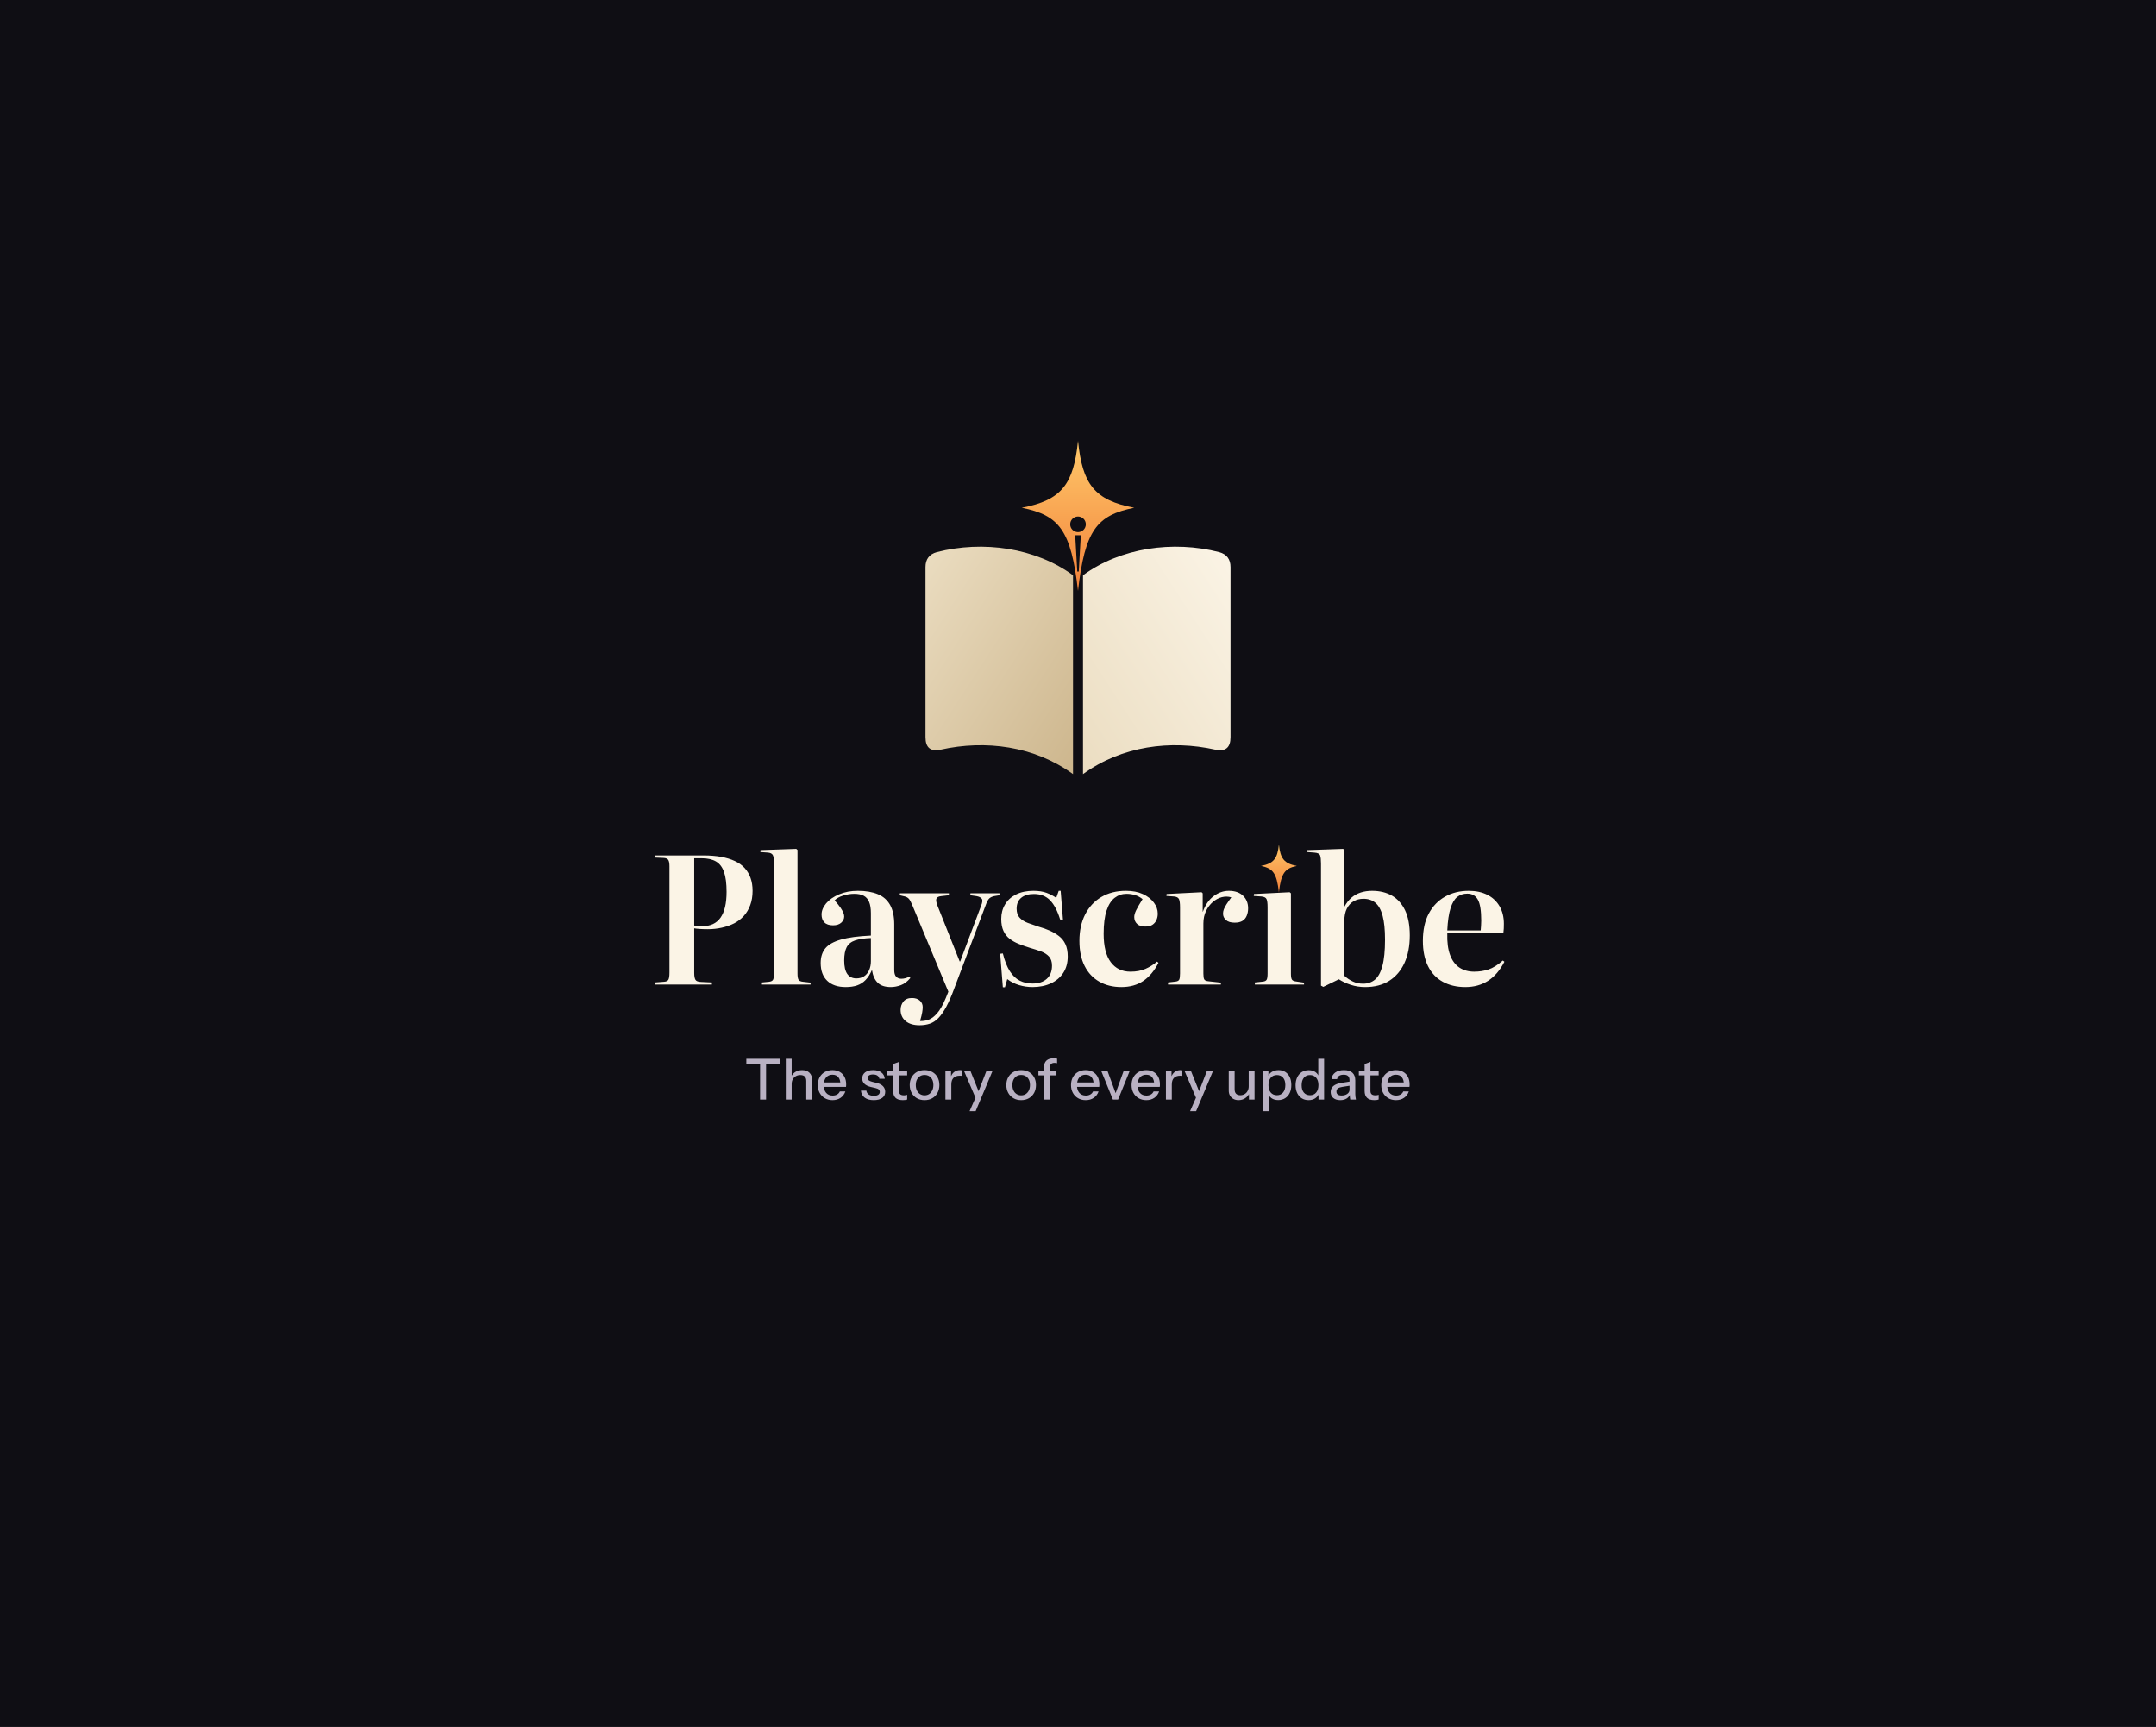
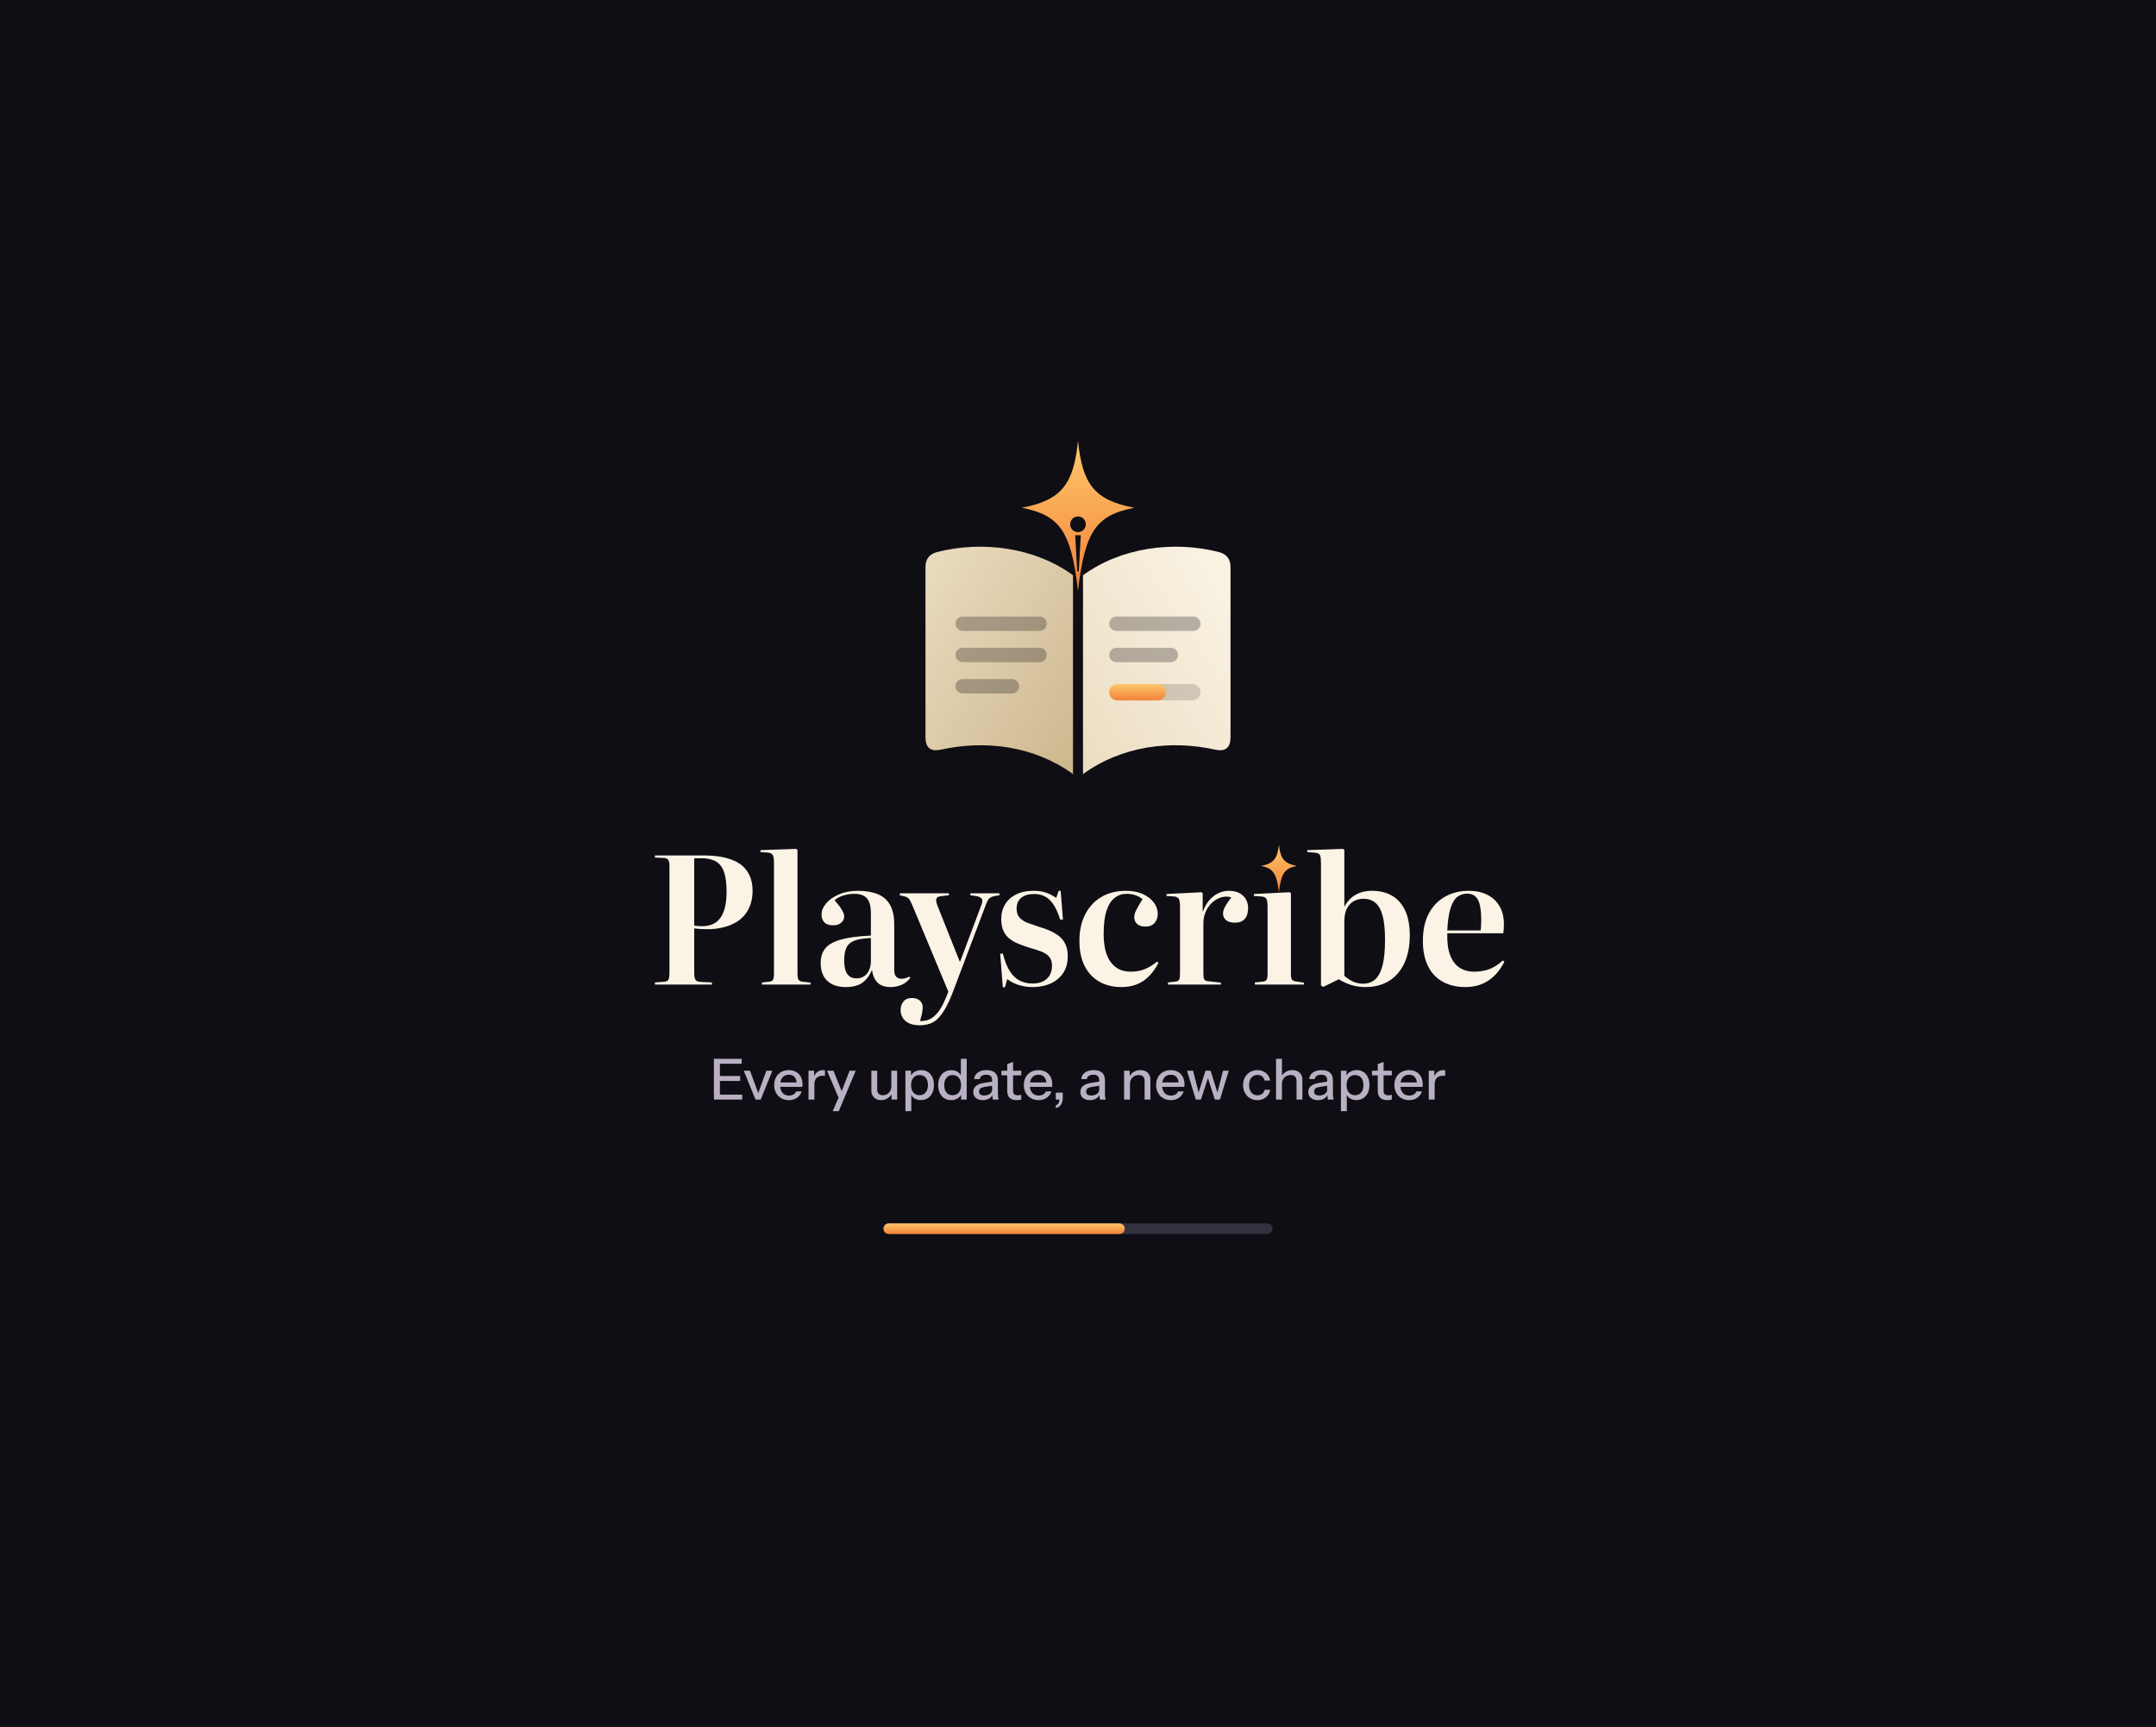
<svg xmlns="http://www.w3.org/2000/svg" width="1024" height="820" viewBox="0 0 1024 820">
  <defs>
    <linearGradient id="fl" x1="0" y1="0" x2="1" y2="1">
      <stop offset="0" stop-color="#EBDDC1" />
      <stop offset="1" stop-color="#CDB68D" />
    </linearGradient>
    <linearGradient id="fr" x1="1" y1="0" x2="0" y2="1">
      <stop offset="0" stop-color="#FBF4E6" />
      <stop offset="1" stop-color="#EBDDC1" />
    </linearGradient>
    <linearGradient id="fs" x1="0" y1="0" x2="0" y2="1">
      <stop offset="0" stop-color="#FFC86A" />
      <stop offset="1" stop-color="#F2813A" />
    </linearGradient>
  </defs>
  <rect width="100%" height="100%" fill="#0F0E14" />
  <g transform="translate(417.0 201.9) scale(2.9688)">
    <path d="M31.2 24C25.2 19.6 16.8 18.4 9.4 20.3Q7.6 20.8 7.6 22.7V49.9Q7.6 52.4 10 51.9C17.2 50.3 25 51.3 31.2 55.8Z" fill="url(#fl)" />
    <path d="M32.8 24C38.8 19.6 47.2 18.4 54.6 20.3Q56.4 20.8 56.4 22.7V49.9Q56.4 52.4 54 51.9C46.8 50.3 39 51.3 32.8 55.8Z" fill="url(#fr)" />
+     <rect x="12.4" y="30.6" width="14.6" height="2.3" rx="1.15" fill="#0F0E14" fill-opacity=".28" />
+     <rect x="12.4" y="35.6" width="14.6" height="2.3" rx="1.15" fill="#0F0E14" fill-opacity=".28" />
+     <rect x="12.4" y="40.6" width="10.2" height="2.3" rx="1.15" fill="#0F0E14" fill-opacity=".28" />
+     <rect x="37" y="30.6" width="14.6" height="2.3" rx="1.15" fill="#0F0E14" fill-opacity=".28" />
+     <rect x="37" y="35.6" width="11" height="2.3" rx="1.15" fill="#0F0E14" fill-opacity=".28" />
+     <rect x="37" y="41.4" width="14.6" height="2.6" rx="1.3" fill="#0F0E14" fill-opacity=".16" />
+     <rect x="37" y="41.4" width="9.05" height="2.6" rx="1.3" fill="url(#fs)" />
    <path d="M32 2.5C32.7 9.4 34.6 12 41 13.2C35 14.4 33.1 16.8 32 26.5C30.9 16.8 29 14.4 23 13.2C29.4 12 31.3 9.4 32 2.5ZM32 14.6a1.25 1.25 0 1 1 0 2.5a1.25 1.25 0 1 1 0-2.5ZM31.55 17.6H32.45L32.12 23.4H31.88Z" fill="url(#fs)" fill-rule="evenodd" />
  </g>
  <g transform="translate(306.7 467.5)">
    <path d="M4.37 0V-1.01L8.65 -1.34Q10.25 -1.43 10.75 -2.31Q11.26 -3.19 11.26 -5.71V-56.2Q11.26 -58.3 10.71 -59.18Q10.16 -60.06 8.4 -60.14L4.37 -60.31V-61.32H27.47Q32.09 -61.32 35.78 -60.65Q39.48 -59.98 42.29 -58.67Q45.11 -57.37 46.96 -55.36Q48.8 -53.34 49.77 -50.65Q50.74 -47.96 50.74 -44.52Q50.74 -40.74 49.64 -37.76Q48.55 -34.78 46.58 -32.59Q44.6 -30.41 41.96 -29.06Q39.31 -27.72 36.12 -27.01Q32.93 -26.29 29.48 -26.29Q27.22 -26.29 25.49 -26.42Q23.77 -26.54 23.02 -26.71V-5.46Q23.02 -3.36 23.56 -2.35Q24.11 -1.34 26.21 -1.26L31.42 -1.01V0ZM26.8 -27.72Q32.68 -27.72 35.53 -31.79Q38.39 -35.87 38.39 -44.02Q38.39 -49.98 37.17 -53.47Q35.95 -56.95 33.35 -58.46Q30.74 -59.98 26.54 -59.98H23.02V-28.06Q23.6 -27.89 24.65 -27.8Q25.7 -27.72 26.8 -27.72ZM55.19 0V-1.01L58.55 -1.34Q60.06 -1.51 60.48 -2.35Q60.9 -3.19 60.9 -5.46V-57.71Q60.9 -60.48 60.35 -61.49Q59.81 -62.5 58.04 -62.66L54.43 -62.92L54.52 -63.84L71.48 -64.43L72.07 -63.92V-5.21Q72.07 -3.19 72.53 -2.35Q73 -1.51 74.68 -1.34L78.29 -0.92V0ZM95 1.18Q89.29 1.18 86.18 -1.81Q83.08 -4.79 83.08 -10.25Q83.08 -14.53 85.3 -17.22Q87.53 -19.91 92.74 -21.38Q97.94 -22.85 106.93 -23.27V-33.85Q106.93 -37.21 106.09 -39.23Q105.25 -41.24 103.53 -42.17Q101.81 -43.09 99.04 -43.09Q96.43 -43.09 93.74 -42.25Q91.06 -41.41 89.71 -39.98Q91.56 -37.88 92.53 -36.46Q93.49 -35.03 93.87 -34.06Q94.25 -33.1 94.25 -32.34Q94.25 -30.66 92.86 -29.4Q91.48 -28.14 88.96 -28.14Q86.18 -28.14 84.84 -29.53Q83.5 -30.91 83.5 -33.26Q83.5 -35.95 85.68 -38.56Q87.86 -41.16 91.81 -42.84Q95.76 -44.52 100.72 -44.52Q106.34 -44.52 110.21 -42.92Q114.07 -41.33 116.05 -37.8Q118.02 -34.27 118.02 -28.56V-6.89Q118.02 -4.7 118.94 -3.74Q119.87 -2.77 121.38 -2.77Q122.3 -2.77 123.27 -3.02Q124.24 -3.28 125.24 -3.78L125.66 -3.11Q123.56 -0.59 121.13 0.29Q118.69 1.18 116.42 1.18Q112.22 1.18 110.12 -0.92Q108.02 -3.02 107.44 -6.97Q106.18 -4.03 104.45 -2.23Q102.73 -0.42 100.42 0.38Q98.11 1.18 95 1.18ZM100.04 -2.94Q102.14 -2.94 103.7 -3.95Q105.25 -4.96 106.09 -6.85Q106.93 -8.74 106.93 -11.09V-22.09Q102.23 -21.92 99.41 -20.96Q96.6 -19.99 95.42 -17.72Q94.25 -15.46 94.25 -11.42Q94.25 -7.14 95.72 -5.04Q97.19 -2.94 100.04 -2.94ZM130.03 19.32Q125.75 19.32 123.4 17.3Q121.04 15.29 121.04 12.01Q121.04 9.74 122.39 8.06Q123.73 6.38 126.42 6.38Q128.77 6.38 130.16 7.6Q131.54 8.82 131.54 10.75Q131.54 11.76 131.29 13.23Q131.04 14.7 130.28 17.3Q132.3 17.39 134.27 16.72Q136.25 16.04 138.35 13.69Q140.45 11.34 142.55 6.3L143.72 3.36L126.84 -37.13Q125.75 -39.82 125.03 -40.66Q124.32 -41.5 123.06 -41.83L120.62 -42.42L120.71 -43.34H143.98V-42.42L140.36 -42Q138.6 -41.83 138.1 -40.91Q137.59 -39.98 138.52 -37.55L149.1 -11H149.35L159.26 -37.38Q160.27 -39.82 159.6 -40.74Q158.93 -41.66 157.08 -42L154.14 -42.42L154.22 -43.34H168V-42.42L165.48 -42Q163.97 -41.66 163.13 -40.87Q162.29 -40.07 161.36 -37.46L146.58 1.68Q144.65 6.97 142.8 10.42Q140.95 13.86 139.06 15.83Q137.17 17.81 134.95 18.56Q132.72 19.32 130.03 19.32ZM169.6 1.26 168.34 -14.62 169.6 -14.78Q170.94 -9.41 172.96 -6.3Q174.97 -3.19 177.66 -1.85Q180.35 -0.5 183.71 -0.5Q187.99 -0.5 190.47 -2.73Q192.95 -4.96 192.95 -8.99Q192.95 -11.76 191.52 -13.31Q190.09 -14.87 187.7 -15.75Q185.3 -16.63 182.36 -17.47Q179.68 -18.31 177.24 -19.28Q174.8 -20.24 172.87 -21.71Q170.94 -23.18 169.89 -25.49Q168.84 -27.8 168.84 -31.16Q168.84 -35.03 170.65 -38.05Q172.45 -41.08 175.9 -42.8Q179.34 -44.52 184.13 -44.52Q187.82 -44.52 190.39 -43.55Q192.95 -42.59 194.96 -41.16L196.14 -44.52H197.06L198.16 -30.83L196.81 -30.91Q194.96 -36.96 192.07 -39.98Q189.17 -43.01 184.38 -43.01Q180.52 -43.01 178.33 -41.2Q176.15 -39.4 176.15 -36.04Q176.15 -33.26 177.62 -31.71Q179.09 -30.16 181.48 -29.27Q183.88 -28.39 186.65 -27.47Q189.42 -26.71 191.86 -25.62Q194.29 -24.53 196.27 -23.02Q198.24 -21.5 199.33 -19.15Q200.42 -16.8 200.42 -13.36Q200.42 -8.82 198.32 -5.59Q196.22 -2.35 192.44 -0.59Q188.66 1.18 183.71 1.18Q180.43 1.18 177.32 0.25Q174.22 -0.67 171.7 -2.6L170.6 1.26ZM225.88 1.18Q219.91 1.18 215.42 -1.39Q210.92 -3.95 208.45 -8.82Q205.97 -13.69 205.97 -20.75Q205.97 -27.97 208.7 -33.31Q211.43 -38.64 216.38 -41.58Q221.34 -44.52 228.06 -44.52Q232.76 -44.52 236.12 -42.97Q239.48 -41.41 241.33 -38.93Q243.18 -36.46 243.18 -33.68Q243.18 -32 242.55 -30.62Q241.92 -29.23 240.66 -28.39Q239.4 -27.55 237.3 -27.55Q234.7 -27.55 233.35 -28.81Q232.01 -30.07 232.01 -32.09Q232.01 -33.43 232.93 -35.32Q233.86 -37.21 235.96 -40.57Q234.44 -41.83 232.51 -42.46Q230.58 -43.09 228.31 -43.09Q225.2 -43.09 222.73 -41.2Q220.25 -39.31 218.86 -35.11Q217.48 -30.91 217.48 -24.11Q217.48 -15.2 220.84 -10.67Q224.2 -6.13 230.24 -6.13Q234.36 -6.13 237.38 -7.48Q240.41 -8.82 242.84 -10.92L243.52 -10.33Q240.58 -4.62 236.29 -1.72Q232.01 1.18 225.88 1.18ZM248.05 0V-1.01L251.66 -1.43Q253.01 -1.6 253.39 -2.39Q253.76 -3.19 253.76 -5.29V-36.71Q253.76 -39.48 253.26 -40.57Q252.76 -41.66 250.91 -41.83L247.3 -42.08L247.38 -43.01L264.01 -43.85L264.52 -43.34V-34.61H264.6Q266.36 -39.48 269.72 -42Q273.08 -44.52 276.95 -44.52Q281.23 -44.52 283.67 -42.21Q286.1 -39.9 286.1 -36.2Q286.1 -34.36 285.47 -32.76Q284.84 -31.16 283.46 -30.28Q282.07 -29.4 279.72 -29.4Q276.95 -29.4 275.56 -30.66Q274.18 -31.92 274.18 -33.68Q274.18 -34.69 274.55 -35.7Q274.93 -36.71 275.81 -38.09Q276.7 -39.48 278.12 -41.41Q275.94 -42.08 273.63 -41.5Q271.32 -40.91 269.35 -39.23Q267.37 -37.55 266.11 -34.94Q264.85 -32.34 264.85 -28.98V-5.21Q264.85 -3.28 265.23 -2.52Q265.61 -1.76 267.12 -1.6L273.17 -0.92V0ZM289.3 0V-1.01L293.24 -1.43Q294.5 -1.6 294.92 -2.35Q295.34 -3.11 295.34 -5.29V-36.71Q295.34 -39.56 294.84 -40.61Q294.34 -41.66 292.4 -41.83L288.79 -42.08L288.88 -43.01L305.84 -43.85L306.43 -43.34V-5.12Q306.43 -3.11 306.89 -2.39Q307.36 -1.68 308.7 -1.51L312.65 -0.92V0ZM321.8 1.09 320.71 0.5V-57.54Q320.71 -60.14 320.29 -61.32Q319.87 -62.5 317.6 -62.66L314.16 -62.92L314.24 -63.84L331.21 -64.43L331.8 -63.92V-37.04H331.88Q333.23 -39.56 335.16 -41.24Q337.09 -42.92 339.57 -43.72Q342.05 -44.52 344.99 -44.52Q350.45 -44.52 354.44 -42.21Q358.43 -39.9 360.65 -35.24Q362.88 -30.58 362.88 -23.35Q362.88 -15.79 360.36 -10.29Q357.84 -4.79 353.14 -1.81Q348.43 1.18 341.71 1.18Q338.1 1.18 334.87 0.13Q331.63 -0.92 329.2 -2.52ZM340.7 -0.42Q343.98 -0.42 346.29 -2.31Q348.6 -4.2 349.86 -8.78Q351.12 -13.36 351.12 -21.34Q351.12 -28.39 349.99 -32.63Q348.85 -36.88 346.58 -38.81Q344.32 -40.74 340.87 -40.74Q338.35 -40.74 336.29 -39.61Q334.24 -38.47 333.02 -36.12Q331.8 -33.77 331.8 -30.07V-4.2Q333.48 -2.6 335.75 -1.51Q338.02 -0.42 340.7 -0.42ZM389.26 1.18Q383.12 1.18 378.55 -1.34Q373.97 -3.86 371.53 -8.78Q369.1 -13.69 369.1 -20.75Q369.1 -28.48 371.91 -33.73Q374.72 -38.98 379.64 -41.75Q384.55 -44.52 390.85 -44.52Q395.98 -44.52 399.71 -42.63Q403.45 -40.74 405.51 -37.21Q407.57 -33.68 407.57 -28.9Q407.57 -27.72 407.53 -26.63Q407.48 -25.54 407.32 -24.36H380.69Q380.52 -18.06 382.03 -14.03Q383.54 -10 386.48 -8.06Q389.42 -6.13 393.46 -6.13Q397.07 -6.13 400.26 -7.18Q403.45 -8.23 407.06 -11.42L407.82 -10.84Q404.71 -4.79 400.09 -1.81Q395.47 1.18 389.26 1.18ZM380.69 -25.7H396.56Q396.65 -26.71 396.73 -27.89Q396.82 -29.06 396.82 -30.32Q396.82 -37.46 395.22 -40.32Q393.62 -43.18 390.18 -43.18Q387.41 -43.18 385.43 -41.62Q383.46 -40.07 382.24 -36.25Q381.02 -32.42 380.69 -25.7Z" fill="#FBF4E6" />
    <path transform="translate(270.48 -68.81) scale(0.945)" d="M32 2.5C32.7 9.4 34.6 12 41 13.2C35 14.4 33.1 16.8 32 26.5C30.9 16.8 29 14.4 23 13.2C29.4 12 31.3 9.4 32 2.5Z" fill="url(#fs)" />
  </g>
-   <path transform="translate(353.61 522.10)" d="M7.39 0V-17.02H0.86V-19.35H16.77V-17.02H10.24V0ZM19.6 0V-19.35H22.39V0ZM29.33 0V-8.82Q29.33 -10.24 28.61 -10.94Q27.9 -11.64 26.5 -11.64Q25.29 -11.64 24.37 -11.1Q23.44 -10.56 22.92 -9.62Q22.39 -8.68 22.39 -7.39L22.04 -10.67Q22.71 -12.2 24.11 -13.09Q25.51 -13.98 27.36 -13.98Q29.57 -13.98 30.83 -12.74Q32.09 -11.5 32.09 -9.46V0ZM41.8 0.27Q39.73 0.27 38.16 -0.65Q36.58 -1.56 35.7 -3.17Q34.81 -4.78 34.81 -6.88Q34.81 -9 35.68 -10.6Q36.56 -12.2 38.14 -13.09Q39.73 -13.98 41.77 -13.98Q43.76 -13.98 45.23 -13.13Q46.69 -12.28 47.48 -10.78Q48.28 -9.27 48.28 -7.2Q48.28 -6.88 48.26 -6.6Q48.25 -6.32 48.2 -6.02H36.69V-8.12H46.23L45.53 -7.28Q45.53 -9.49 44.54 -10.64Q43.55 -11.8 41.77 -11.8Q39.86 -11.8 38.75 -10.5Q37.63 -9.19 37.63 -6.88Q37.63 -4.54 38.75 -3.23Q39.86 -1.91 41.85 -1.91Q43.06 -1.91 43.95 -2.41Q44.84 -2.9 45.27 -3.87H47.9Q47.23 -1.94 45.63 -0.83Q44.03 0.27 41.8 0.27ZM61.37 0.27Q58.68 0.27 57.09 -0.91Q55.51 -2.1 55.29 -4.25H57.87Q58.06 -3.06 58.96 -2.43Q59.86 -1.8 61.42 -1.8Q62.79 -1.8 63.52 -2.28Q64.24 -2.77 64.24 -3.66Q64.24 -4.3 63.83 -4.74Q63.41 -5.19 62.2 -5.48L60 -5.99Q57.93 -6.5 56.92 -7.51Q55.91 -8.52 55.91 -10Q55.91 -11.85 57.29 -12.92Q58.68 -13.98 61.1 -13.98Q63.49 -13.98 64.96 -12.9Q66.42 -11.83 66.61 -9.89H64.03Q63.87 -10.86 63.1 -11.38Q62.33 -11.91 61.02 -11.91Q59.78 -11.91 59.12 -11.46Q58.46 -11.02 58.46 -10.24Q58.46 -9.6 58.96 -9.17Q59.46 -8.74 60.61 -8.44L62.87 -7.88Q64.83 -7.39 65.83 -6.3Q66.82 -5.21 66.82 -3.68Q66.82 -1.83 65.39 -0.78Q63.95 0.27 61.37 0.27ZM75.21 0.27Q72.82 0.27 71.7 -0.85Q70.59 -1.96 70.59 -4.14V-16.85L73.36 -17.9V-4.11Q73.36 -3.04 73.92 -2.53Q74.48 -2.02 75.75 -2.02Q76.23 -2.02 76.61 -2.1Q76.98 -2.18 77.25 -2.28V-0.03Q76.96 0.11 76.42 0.19Q75.88 0.27 75.21 0.27ZM67.85 -11.48V-13.71H77.25V-11.48ZM85.51 0.27Q83.41 0.27 81.82 -0.66Q80.24 -1.59 79.35 -3.21Q78.46 -4.84 78.46 -6.91Q78.46 -9 79.36 -10.59Q80.26 -12.18 81.84 -13.08Q83.41 -13.98 85.51 -13.98Q87.63 -13.98 89.21 -13.08Q90.8 -12.18 91.67 -10.59Q92.55 -9 92.55 -6.91Q92.55 -4.84 91.67 -3.21Q90.8 -1.59 89.21 -0.66Q87.63 0.27 85.51 0.27ZM85.51 -2.02Q86.77 -2.02 87.7 -2.63Q88.62 -3.25 89.16 -4.35Q89.7 -5.46 89.7 -6.94Q89.7 -9.14 88.53 -10.42Q87.36 -11.69 85.51 -11.69Q83.68 -11.69 82.51 -10.4Q81.34 -9.11 81.34 -6.94Q81.34 -5.46 81.86 -4.35Q82.39 -3.25 83.34 -2.63Q84.3 -2.02 85.51 -2.02ZM95.42 0V-13.71H98.09V-10.3H98.22V0ZM98.22 -7.15 97.87 -10.4Q98.35 -12.15 99.54 -13.06Q100.72 -13.98 102.36 -13.98Q102.98 -13.98 103.22 -13.87V-11.24Q103.08 -11.29 102.84 -11.3Q102.6 -11.32 102.25 -11.32Q100.24 -11.32 99.23 -10.27Q98.22 -9.22 98.22 -7.15ZM106.9 5.51 110.21 -2.04 110.77 -2.93 114.94 -13.71H117.84L109.78 5.51ZM110.07 0 104.21 -13.71H107.25L112.22 -1.37ZM131.39 0.27Q129.29 0.27 127.71 -0.66Q126.12 -1.59 125.23 -3.21Q124.35 -4.84 124.35 -6.91Q124.35 -9 125.25 -10.59Q126.15 -12.18 127.72 -13.08Q129.29 -13.98 131.39 -13.98Q133.51 -13.98 135.1 -13.08Q136.68 -12.18 137.56 -10.59Q138.43 -9 138.43 -6.91Q138.43 -4.84 137.56 -3.21Q136.68 -1.59 135.1 -0.66Q133.51 0.27 131.39 0.27ZM131.39 -2.02Q132.65 -2.02 133.58 -2.63Q134.51 -3.25 135.05 -4.35Q135.58 -5.46 135.58 -6.94Q135.58 -9.14 134.41 -10.42Q133.24 -11.69 131.39 -11.69Q129.56 -11.69 128.39 -10.4Q127.22 -9.11 127.22 -6.94Q127.22 -5.46 127.75 -4.35Q128.27 -3.25 129.23 -2.63Q130.18 -2.02 131.39 -2.02ZM142.22 0V-15.29Q142.22 -17.39 143.4 -18.51Q144.59 -19.62 146.95 -19.62Q147.49 -19.62 147.84 -19.57Q148.19 -19.51 148.46 -19.41V-17.26Q148.27 -17.31 147.96 -17.36Q147.65 -17.42 147.28 -17.42Q146.09 -17.42 145.56 -16.84Q145.02 -16.26 145.02 -15.21V0ZM139.59 -11.48V-13.71H148.16V-11.48ZM162.06 0.27Q159.99 0.27 158.42 -0.65Q156.84 -1.56 155.96 -3.17Q155.07 -4.78 155.07 -6.88Q155.07 -9 155.94 -10.6Q156.82 -12.2 158.4 -13.09Q159.99 -13.98 162.03 -13.98Q164.02 -13.98 165.49 -13.13Q166.95 -12.28 167.74 -10.78Q168.54 -9.27 168.54 -7.2Q168.54 -6.88 168.52 -6.6Q168.51 -6.32 168.46 -6.02H156.95V-8.12H166.49L165.8 -7.28Q165.8 -9.49 164.8 -10.64Q163.81 -11.8 162.03 -11.8Q160.12 -11.8 159.01 -10.5Q157.89 -9.19 157.89 -6.88Q157.89 -4.54 159.01 -3.23Q160.12 -1.91 162.11 -1.91Q163.32 -1.91 164.21 -2.41Q165.1 -2.9 165.53 -3.87H168.16Q167.49 -1.94 165.89 -0.83Q164.29 0.27 162.06 0.27ZM174.96 0 169.37 -13.71H172.35L176.92 -1.26H175.61L180.12 -13.71H183L177.43 0ZM190.82 0.27Q188.75 0.27 187.18 -0.65Q185.61 -1.56 184.72 -3.17Q183.83 -4.78 183.83 -6.88Q183.83 -9 184.71 -10.6Q185.58 -12.2 187.17 -13.09Q188.75 -13.98 190.79 -13.98Q192.78 -13.98 194.25 -13.13Q195.71 -12.28 196.51 -10.78Q197.3 -9.27 197.3 -7.2Q197.3 -6.88 197.29 -6.6Q197.27 -6.32 197.22 -6.02H185.71V-8.12H195.26L194.56 -7.28Q194.56 -9.49 193.56 -10.64Q192.57 -11.8 190.79 -11.8Q188.89 -11.8 187.77 -10.5Q186.65 -9.19 186.65 -6.88Q186.65 -4.54 187.77 -3.23Q188.89 -1.91 190.87 -1.91Q192.08 -1.91 192.97 -2.41Q193.86 -2.9 194.29 -3.87H196.92Q196.25 -1.94 194.65 -0.83Q193.05 0.27 190.82 0.27ZM200.15 0V-13.71H202.81V-10.3H202.94V0ZM202.94 -7.15 202.59 -10.4Q203.08 -12.15 204.26 -13.06Q205.44 -13.98 207.08 -13.98Q207.7 -13.98 207.94 -13.87V-11.24Q207.81 -11.29 207.57 -11.3Q207.33 -11.32 206.98 -11.32Q204.96 -11.32 203.95 -10.27Q202.94 -9.22 202.94 -7.15ZM211.63 5.51 214.93 -2.04 215.5 -2.93 219.66 -13.71H222.57L214.5 5.51ZM214.8 0 208.94 -13.71H211.98L216.95 -1.37ZM234.61 0.27Q233.24 0.27 232.19 -0.31Q231.14 -0.89 230.56 -1.91Q229.99 -2.93 229.99 -4.25V-13.71H232.78V-4.89Q232.78 -3.47 233.48 -2.77Q234.18 -2.07 235.47 -2.07Q236.62 -2.07 237.53 -2.61Q238.43 -3.14 238.95 -4.1Q239.47 -5.05 239.47 -6.32L239.82 -3.04Q239.15 -1.53 237.77 -0.63Q236.38 0.27 234.61 0.27ZM239.58 0V-3.23H239.47V-13.71H242.24V0ZM253.48 0.24Q251.54 0.24 250.27 -0.69Q248.99 -1.61 248.59 -3.28L248.96 -3.33V5.51H246.17V-13.71H248.83V-10.56L248.56 -10.64Q248.99 -12.2 250.39 -13.09Q251.78 -13.98 253.67 -13.98Q255.52 -13.98 256.88 -13.09Q258.24 -12.2 258.98 -10.62Q259.71 -9.03 259.71 -6.91Q259.71 -4.76 258.94 -3.14Q258.16 -1.53 256.76 -0.65Q255.36 0.24 253.48 0.24ZM252.89 -2.07Q254.71 -2.07 255.79 -3.36Q256.87 -4.65 256.87 -6.91Q256.87 -9.14 255.79 -10.39Q254.71 -11.64 252.86 -11.64Q251.03 -11.64 249.94 -10.36Q248.86 -9.09 248.86 -6.83Q248.86 -4.62 249.94 -3.35Q251.03 -2.07 252.89 -2.07ZM272.62 0V-3.14L272.89 -3.06Q272.46 -1.53 271.11 -0.63Q269.77 0.27 267.89 0.27Q266.03 0.27 264.65 -0.62Q263.26 -1.51 262.5 -3.09Q261.73 -4.68 261.73 -6.8Q261.73 -8.95 262.51 -10.56Q263.29 -12.18 264.69 -13.06Q266.09 -13.95 267.97 -13.95Q269.93 -13.95 271.21 -13.02Q272.48 -12.1 272.89 -10.43L272.51 -10.38V-19.35H275.28V0ZM268.58 -2.07Q270.44 -2.07 271.51 -3.35Q272.59 -4.62 272.59 -6.88Q272.59 -9.09 271.5 -10.36Q270.41 -11.64 268.56 -11.64Q266.73 -11.64 265.67 -10.36Q264.61 -9.09 264.61 -6.8Q264.61 -4.57 265.67 -3.32Q266.73 -2.07 268.58 -2.07ZM287.7 0Q287.56 -0.51 287.52 -1.13Q287.48 -1.75 287.48 -2.63H287.35V-9.17Q287.35 -10.48 286.69 -11.14Q286.03 -11.8 284.61 -11.8Q283.23 -11.8 282.41 -11.26Q281.59 -10.73 281.46 -9.73H278.8Q278.99 -11.67 280.55 -12.82Q282.11 -13.98 284.71 -13.98Q287.4 -13.98 288.74 -12.73Q290.09 -11.48 290.09 -9.06V-2.63Q290.09 -2.02 290.17 -1.37Q290.25 -0.73 290.41 0ZM282.97 0.27Q280.87 0.27 279.63 -0.77Q278.4 -1.8 278.4 -3.58Q278.4 -5.4 279.7 -6.46Q281 -7.53 283.45 -7.9L287.97 -8.63V-6.67L283.88 -6.02Q282.51 -5.81 281.82 -5.3Q281.14 -4.78 281.14 -3.82Q281.14 -2.88 281.77 -2.41Q282.4 -1.94 283.61 -1.94Q285.22 -1.94 286.29 -2.71Q287.35 -3.49 287.35 -4.68L287.7 -2.69Q287.21 -1.26 285.98 -0.5Q284.74 0.27 282.97 0.27ZM299.15 0.27Q296.76 0.27 295.64 -0.85Q294.52 -1.96 294.52 -4.14V-16.85L297.29 -17.9V-4.11Q297.29 -3.04 297.86 -2.53Q298.42 -2.02 299.69 -2.02Q300.17 -2.02 300.55 -2.1Q300.92 -2.18 301.19 -2.28V-0.03Q300.89 0.11 300.36 0.19Q299.82 0.27 299.15 0.27ZM291.78 -11.48V-13.71H301.19V-11.48ZM309.42 0.27Q307.35 0.27 305.77 -0.65Q304.2 -1.56 303.31 -3.17Q302.43 -4.78 302.43 -6.88Q302.43 -9 303.3 -10.6Q304.17 -12.2 305.76 -13.09Q307.35 -13.98 309.39 -13.98Q311.38 -13.98 312.84 -13.13Q314.31 -12.28 315.1 -10.78Q315.89 -9.27 315.89 -7.2Q315.89 -6.88 315.88 -6.6Q315.87 -6.32 315.81 -6.02H304.31V-8.12H313.85L313.15 -7.28Q313.15 -9.49 312.16 -10.64Q311.16 -11.8 309.39 -11.8Q307.48 -11.8 306.36 -10.5Q305.25 -9.19 305.25 -6.88Q305.25 -4.54 306.36 -3.23Q307.48 -1.91 309.47 -1.91Q310.68 -1.91 311.57 -2.41Q312.45 -2.9 312.88 -3.87H315.52Q314.85 -1.94 313.25 -0.83Q311.65 0.27 309.42 0.27Z" fill="#B9B1C3" />
+   <path transform="translate(337.08 522.10)" d="M1.99 0V-19.35H4.84V0ZM3.39 0V-2.34H15.43V0ZM3.39 -8.84V-11.18H14.46V-8.84ZM3.39 -17.02V-19.35H15.19V-17.02ZM21.75 0 16.15 -13.71H19.14L23.71 -1.26H22.39L26.91 -13.71H29.78L24.22 0ZM37.61 0.27Q35.54 0.27 33.96 -0.65Q32.39 -1.56 31.5 -3.17Q30.62 -4.78 30.62 -6.88Q30.62 -9 31.49 -10.6Q32.36 -12.2 33.95 -13.09Q35.54 -13.98 37.58 -13.98Q39.57 -13.98 41.03 -13.13Q42.5 -12.28 43.29 -10.78Q44.08 -9.27 44.08 -7.2Q44.08 -6.88 44.07 -6.6Q44.06 -6.32 44 -6.02H32.5V-8.12H42.04L41.34 -7.28Q41.34 -9.49 40.35 -10.64Q39.35 -11.8 37.58 -11.8Q35.67 -11.8 34.55 -10.5Q33.44 -9.19 33.44 -6.88Q33.44 -4.54 34.55 -3.23Q35.67 -1.91 37.66 -1.91Q38.87 -1.91 39.76 -2.41Q40.64 -2.9 41.07 -3.87H43.71Q43.03 -1.94 41.44 -0.83Q39.84 0.27 37.61 0.27ZM46.93 0V-13.71H49.59V-10.3H49.73V0ZM49.73 -7.15 49.38 -10.4Q49.86 -12.15 51.05 -13.06Q52.23 -13.98 53.87 -13.98Q54.49 -13.98 54.73 -13.87V-11.24Q54.59 -11.29 54.35 -11.3Q54.11 -11.32 53.76 -11.32Q51.74 -11.32 50.74 -10.27Q49.73 -9.22 49.73 -7.15ZM58.41 5.51 61.72 -2.04 62.28 -2.93 66.45 -13.71H69.35L61.29 5.51ZM61.58 0 55.72 -13.71H58.76L63.73 -1.37ZM81.39 0.27Q80.02 0.27 78.97 -0.31Q77.93 -0.89 77.35 -1.91Q76.77 -2.93 76.77 -4.25V-13.71H79.56V-4.89Q79.56 -3.47 80.26 -2.77Q80.96 -2.07 82.25 -2.07Q83.41 -2.07 84.31 -2.61Q85.21 -3.14 85.73 -4.1Q86.26 -5.05 86.26 -6.32L86.61 -3.04Q85.94 -1.53 84.55 -0.63Q83.17 0.27 81.39 0.27ZM86.37 0V-3.23H86.26V-13.71H89.03V0ZM100.26 0.24Q98.33 0.24 97.05 -0.69Q95.77 -1.61 95.37 -3.28L95.75 -3.33V5.51H92.95V-13.71H95.61V-10.56L95.34 -10.64Q95.77 -12.2 97.17 -13.09Q98.57 -13.98 100.45 -13.98Q102.31 -13.98 103.66 -13.09Q105.02 -12.2 105.76 -10.62Q106.5 -9.03 106.5 -6.91Q106.5 -4.76 105.72 -3.14Q104.94 -1.53 103.54 -0.65Q102.14 0.24 100.26 0.24ZM99.67 -2.07Q101.5 -2.07 102.57 -3.36Q103.65 -4.65 103.65 -6.91Q103.65 -9.14 102.57 -10.39Q101.5 -11.64 99.64 -11.64Q97.82 -11.64 96.73 -10.36Q95.64 -9.09 95.64 -6.83Q95.64 -4.62 96.73 -3.35Q97.82 -2.07 99.67 -2.07ZM119.4 0V-3.14L119.67 -3.06Q119.24 -1.53 117.9 -0.63Q116.55 0.27 114.67 0.27Q112.82 0.27 111.43 -0.62Q110.05 -1.51 109.28 -3.09Q108.51 -4.68 108.51 -6.8Q108.51 -8.95 109.29 -10.56Q110.07 -12.18 111.47 -13.06Q112.87 -13.95 114.75 -13.95Q116.71 -13.95 117.99 -13.02Q119.27 -12.1 119.67 -10.43L119.29 -10.38V-19.35H122.06V0ZM115.37 -2.07Q117.22 -2.07 118.3 -3.35Q119.37 -4.62 119.37 -6.88Q119.37 -9.09 118.29 -10.36Q117.2 -11.64 115.34 -11.64Q113.51 -11.64 112.45 -10.36Q111.39 -9.09 111.39 -6.8Q111.39 -4.57 112.45 -3.32Q113.51 -2.07 115.37 -2.07ZM134.48 0Q134.35 -0.51 134.31 -1.13Q134.27 -1.75 134.27 -2.63H134.13V-9.17Q134.13 -10.48 133.47 -11.14Q132.81 -11.8 131.39 -11.8Q130.02 -11.8 129.2 -11.26Q128.38 -10.73 128.24 -9.73H125.58Q125.77 -11.67 127.33 -12.82Q128.89 -13.98 131.5 -13.98Q134.18 -13.98 135.53 -12.73Q136.87 -11.48 136.87 -9.06V-2.63Q136.87 -2.02 136.95 -1.37Q137.03 -0.73 137.2 0ZM129.75 0.27Q127.65 0.27 126.42 -0.77Q125.18 -1.8 125.18 -3.58Q125.18 -5.4 126.48 -6.46Q127.79 -7.53 130.23 -7.9L134.75 -8.63V-6.67L130.66 -6.02Q129.29 -5.81 128.61 -5.3Q127.92 -4.78 127.92 -3.82Q127.92 -2.88 128.55 -2.41Q129.19 -1.94 130.39 -1.94Q132.01 -1.94 133.07 -2.71Q134.13 -3.49 134.13 -4.68L134.48 -2.69Q134 -1.26 132.76 -0.5Q131.52 0.27 129.75 0.27ZM145.93 0.27Q143.54 0.27 142.42 -0.85Q141.31 -1.96 141.31 -4.14V-16.85L144.08 -17.9V-4.11Q144.08 -3.04 144.64 -2.53Q145.21 -2.02 146.47 -2.02Q146.95 -2.02 147.33 -2.1Q147.71 -2.18 147.97 -2.28V-0.03Q147.68 0.11 147.14 0.19Q146.6 0.27 145.93 0.27ZM138.57 -11.48V-13.71H147.97V-11.48ZM156.2 0.27Q154.13 0.27 152.56 -0.65Q150.98 -1.56 150.1 -3.17Q149.21 -4.78 149.21 -6.88Q149.21 -9 150.08 -10.6Q150.96 -12.2 152.54 -13.09Q154.13 -13.98 156.17 -13.98Q158.16 -13.98 159.63 -13.13Q161.09 -12.28 161.88 -10.78Q162.68 -9.27 162.68 -7.2Q162.68 -6.88 162.66 -6.6Q162.65 -6.32 162.6 -6.02H151.09V-8.12H160.63L159.94 -7.28Q159.94 -9.49 158.94 -10.64Q157.95 -11.8 156.17 -11.8Q154.26 -11.8 153.15 -10.5Q152.03 -9.19 152.03 -6.88Q152.03 -4.54 153.15 -3.23Q154.26 -1.91 156.25 -1.91Q157.46 -1.91 158.35 -2.41Q159.24 -2.9 159.67 -3.87H162.3Q161.63 -1.94 160.03 -0.83Q158.43 0.27 156.2 0.27ZM164.4 4.09V2.69Q165.34 2.37 165.7 1.71Q166.06 1.05 166.06 -0.19L167.17 0H164.37V-3.31H167.68V-0.81Q167.68 1.05 166.91 2.31Q166.15 3.58 164.4 4.09ZM185.34 0Q185.2 -0.51 185.16 -1.13Q185.12 -1.75 185.12 -2.63H184.99V-9.17Q184.99 -10.48 184.33 -11.14Q183.67 -11.8 182.25 -11.8Q180.88 -11.8 180.06 -11.26Q179.24 -10.73 179.1 -9.73H176.44Q176.63 -11.67 178.19 -12.82Q179.75 -13.98 182.35 -13.98Q185.04 -13.98 186.39 -12.73Q187.73 -11.48 187.73 -9.06V-2.63Q187.73 -2.02 187.81 -1.37Q187.89 -0.73 188.05 0ZM180.61 0.27Q178.51 0.27 177.27 -0.77Q176.04 -1.8 176.04 -3.58Q176.04 -5.4 177.34 -6.46Q178.64 -7.53 181.09 -7.9L185.61 -8.63V-6.67L181.52 -6.02Q180.15 -5.81 179.46 -5.3Q178.78 -4.78 178.78 -3.82Q178.78 -2.88 179.41 -2.41Q180.04 -1.94 181.25 -1.94Q182.86 -1.94 183.93 -2.71Q184.99 -3.49 184.99 -4.68L185.34 -2.69Q184.85 -1.26 183.62 -0.5Q182.38 0.27 180.61 0.27ZM196.82 0V-13.71H199.48V-10.48H199.61V0ZM206.55 0V-8.82Q206.55 -10.24 205.83 -10.94Q205.12 -11.64 203.72 -11.64Q202.51 -11.64 201.59 -11.1Q200.66 -10.56 200.14 -9.62Q199.61 -8.68 199.61 -7.39L199.26 -10.67Q199.93 -12.2 201.33 -13.09Q202.73 -13.98 204.58 -13.98Q206.79 -13.98 208.05 -12.74Q209.31 -11.5 209.31 -9.46V0ZM219.02 0.27Q216.95 0.27 215.38 -0.65Q213.8 -1.56 212.92 -3.17Q212.03 -4.78 212.03 -6.88Q212.03 -9 212.9 -10.6Q213.78 -12.2 215.36 -13.09Q216.95 -13.98 218.99 -13.98Q220.98 -13.98 222.45 -13.13Q223.91 -12.28 224.7 -10.78Q225.5 -9.27 225.5 -7.2Q225.5 -6.88 225.48 -6.6Q225.47 -6.32 225.42 -6.02H213.91V-8.12H223.45L222.75 -7.28Q222.75 -9.49 221.76 -10.64Q220.77 -11.8 218.99 -11.8Q217.08 -11.8 215.97 -10.5Q214.85 -9.19 214.85 -6.88Q214.85 -4.54 215.97 -3.23Q217.08 -1.91 219.07 -1.91Q220.28 -1.91 221.17 -2.41Q222.06 -2.9 222.49 -3.87H225.12Q224.45 -1.94 222.85 -0.83Q221.25 0.27 219.02 0.27ZM230.87 0 226.68 -13.71H229.56L232.4 -2.69H232L235.47 -13.71H237.89L241.36 -2.69H240.98L243.8 -13.71H246.54L242.35 0H239.9L236.44 -10.83H236.84L233.32 0ZM260.09 0.27Q258.13 0.27 256.6 -0.66Q255.06 -1.59 254.19 -3.2Q253.32 -4.81 253.32 -6.88Q253.32 -8.95 254.19 -10.55Q255.06 -12.15 256.6 -13.06Q258.13 -13.98 260.06 -13.98Q261.7 -13.98 262.99 -13.36Q264.28 -12.74 265.12 -11.64Q265.95 -10.54 266.19 -9.03H263.56Q263.29 -10.24 262.39 -10.97Q261.49 -11.69 260.12 -11.69Q258.94 -11.69 258.05 -11.1Q257.16 -10.51 256.68 -9.43Q256.19 -8.36 256.19 -6.88Q256.19 -5.43 256.68 -4.33Q257.16 -3.23 258.05 -2.62Q258.94 -2.02 260.14 -2.02Q261.46 -2.02 262.39 -2.73Q263.32 -3.44 263.59 -4.65H266.22Q265.95 -3.17 265.1 -2.07Q264.26 -0.97 262.97 -0.35Q261.68 0.27 260.09 0.27ZM268.99 0V-19.35H271.78V0ZM278.72 0V-8.82Q278.72 -10.24 278.01 -10.94Q277.29 -11.64 275.9 -11.64Q274.69 -11.64 273.76 -11.1Q272.83 -10.56 272.31 -9.62Q271.78 -8.68 271.78 -7.39L271.43 -10.67Q272.11 -12.2 273.5 -13.09Q274.9 -13.98 276.76 -13.98Q278.96 -13.98 280.22 -12.74Q281.49 -11.5 281.49 -9.46V0ZM293.61 0Q293.48 -0.51 293.44 -1.13Q293.4 -1.75 293.4 -2.63H293.26V-9.17Q293.26 -10.48 292.6 -11.14Q291.94 -11.8 290.52 -11.8Q289.15 -11.8 288.33 -11.26Q287.51 -10.73 287.37 -9.73H284.71Q284.9 -11.67 286.46 -12.82Q288.02 -13.98 290.63 -13.98Q293.31 -13.98 294.66 -12.73Q296 -11.48 296 -9.06V-2.63Q296 -2.02 296.08 -1.37Q296.16 -0.73 296.33 0ZM288.88 0.27Q286.78 0.27 285.55 -0.77Q284.31 -1.8 284.31 -3.58Q284.31 -5.4 285.61 -6.46Q286.92 -7.53 289.36 -7.9L293.88 -8.63V-6.67L289.79 -6.02Q288.42 -5.81 287.74 -5.3Q287.05 -4.78 287.05 -3.82Q287.05 -2.88 287.68 -2.41Q288.31 -1.94 289.52 -1.94Q291.14 -1.94 292.2 -2.71Q293.26 -3.49 293.26 -4.68L293.61 -2.69Q293.13 -1.26 291.89 -0.5Q290.65 0.27 288.88 0.27ZM307.1 0.24Q305.17 0.24 303.89 -0.69Q302.62 -1.61 302.21 -3.28L302.59 -3.33V5.51H299.79V-13.71H302.45V-10.56L302.18 -10.64Q302.62 -12.2 304.01 -13.09Q305.41 -13.98 307.29 -13.98Q309.15 -13.98 310.5 -13.09Q311.86 -12.2 312.6 -10.62Q313.34 -9.03 313.34 -6.91Q313.34 -4.76 312.56 -3.14Q311.78 -1.53 310.38 -0.65Q308.99 0.24 307.1 0.24ZM306.51 -2.07Q308.34 -2.07 309.42 -3.36Q310.49 -4.65 310.49 -6.91Q310.49 -9.14 309.42 -10.39Q308.34 -11.64 306.49 -11.64Q304.66 -11.64 303.57 -10.36Q302.48 -9.09 302.48 -6.83Q302.48 -4.62 303.57 -3.35Q304.66 -2.07 306.51 -2.07ZM321.91 0.27Q319.52 0.27 318.41 -0.85Q317.29 -1.96 317.29 -4.14V-16.85L320.06 -17.9V-4.11Q320.06 -3.04 320.62 -2.53Q321.19 -2.02 322.45 -2.02Q322.94 -2.02 323.31 -2.1Q323.69 -2.18 323.96 -2.28V-0.03Q323.66 0.11 323.12 0.19Q322.59 0.27 321.91 0.27ZM314.55 -11.48V-13.71H323.96V-11.48ZM332.18 0.27Q330.11 0.27 328.54 -0.65Q326.97 -1.56 326.08 -3.17Q325.19 -4.78 325.19 -6.88Q325.19 -9 326.07 -10.6Q326.94 -12.2 328.53 -13.09Q330.11 -13.98 332.16 -13.98Q334.15 -13.98 335.61 -13.13Q337.08 -12.28 337.87 -10.78Q338.66 -9.27 338.66 -7.2Q338.66 -6.88 338.65 -6.6Q338.63 -6.32 338.58 -6.02H327.08V-8.12H336.62L335.92 -7.28Q335.92 -9.49 334.92 -10.64Q333.93 -11.8 332.16 -11.8Q330.25 -11.8 329.13 -10.5Q328.02 -9.19 328.02 -6.88Q328.02 -4.54 329.13 -3.23Q330.25 -1.91 332.24 -1.91Q333.45 -1.91 334.33 -2.41Q335.22 -2.9 335.65 -3.87H338.28Q337.61 -1.94 336.01 -0.83Q334.41 0.27 332.18 0.27ZM341.51 0V-13.71H344.17V-10.3H344.31V0ZM344.31 -7.15 343.96 -10.4Q344.44 -12.15 345.62 -13.06Q346.81 -13.98 348.45 -13.98Q349.06 -13.98 349.31 -13.87V-11.24Q349.17 -11.29 348.93 -11.3Q348.69 -11.32 348.34 -11.32Q346.32 -11.32 345.31 -10.27Q344.31 -9.22 344.31 -7.15Z" fill="#B9B1C3" />
+   <rect x="419.6" y="580.9" width="184.8" height="5.04" rx="2.52" fill="#34303F" />
+   <rect x="419.6" y="580.9" width="114.6" height="5.04" rx="2.52" fill="url(#fs)" />
</svg>
